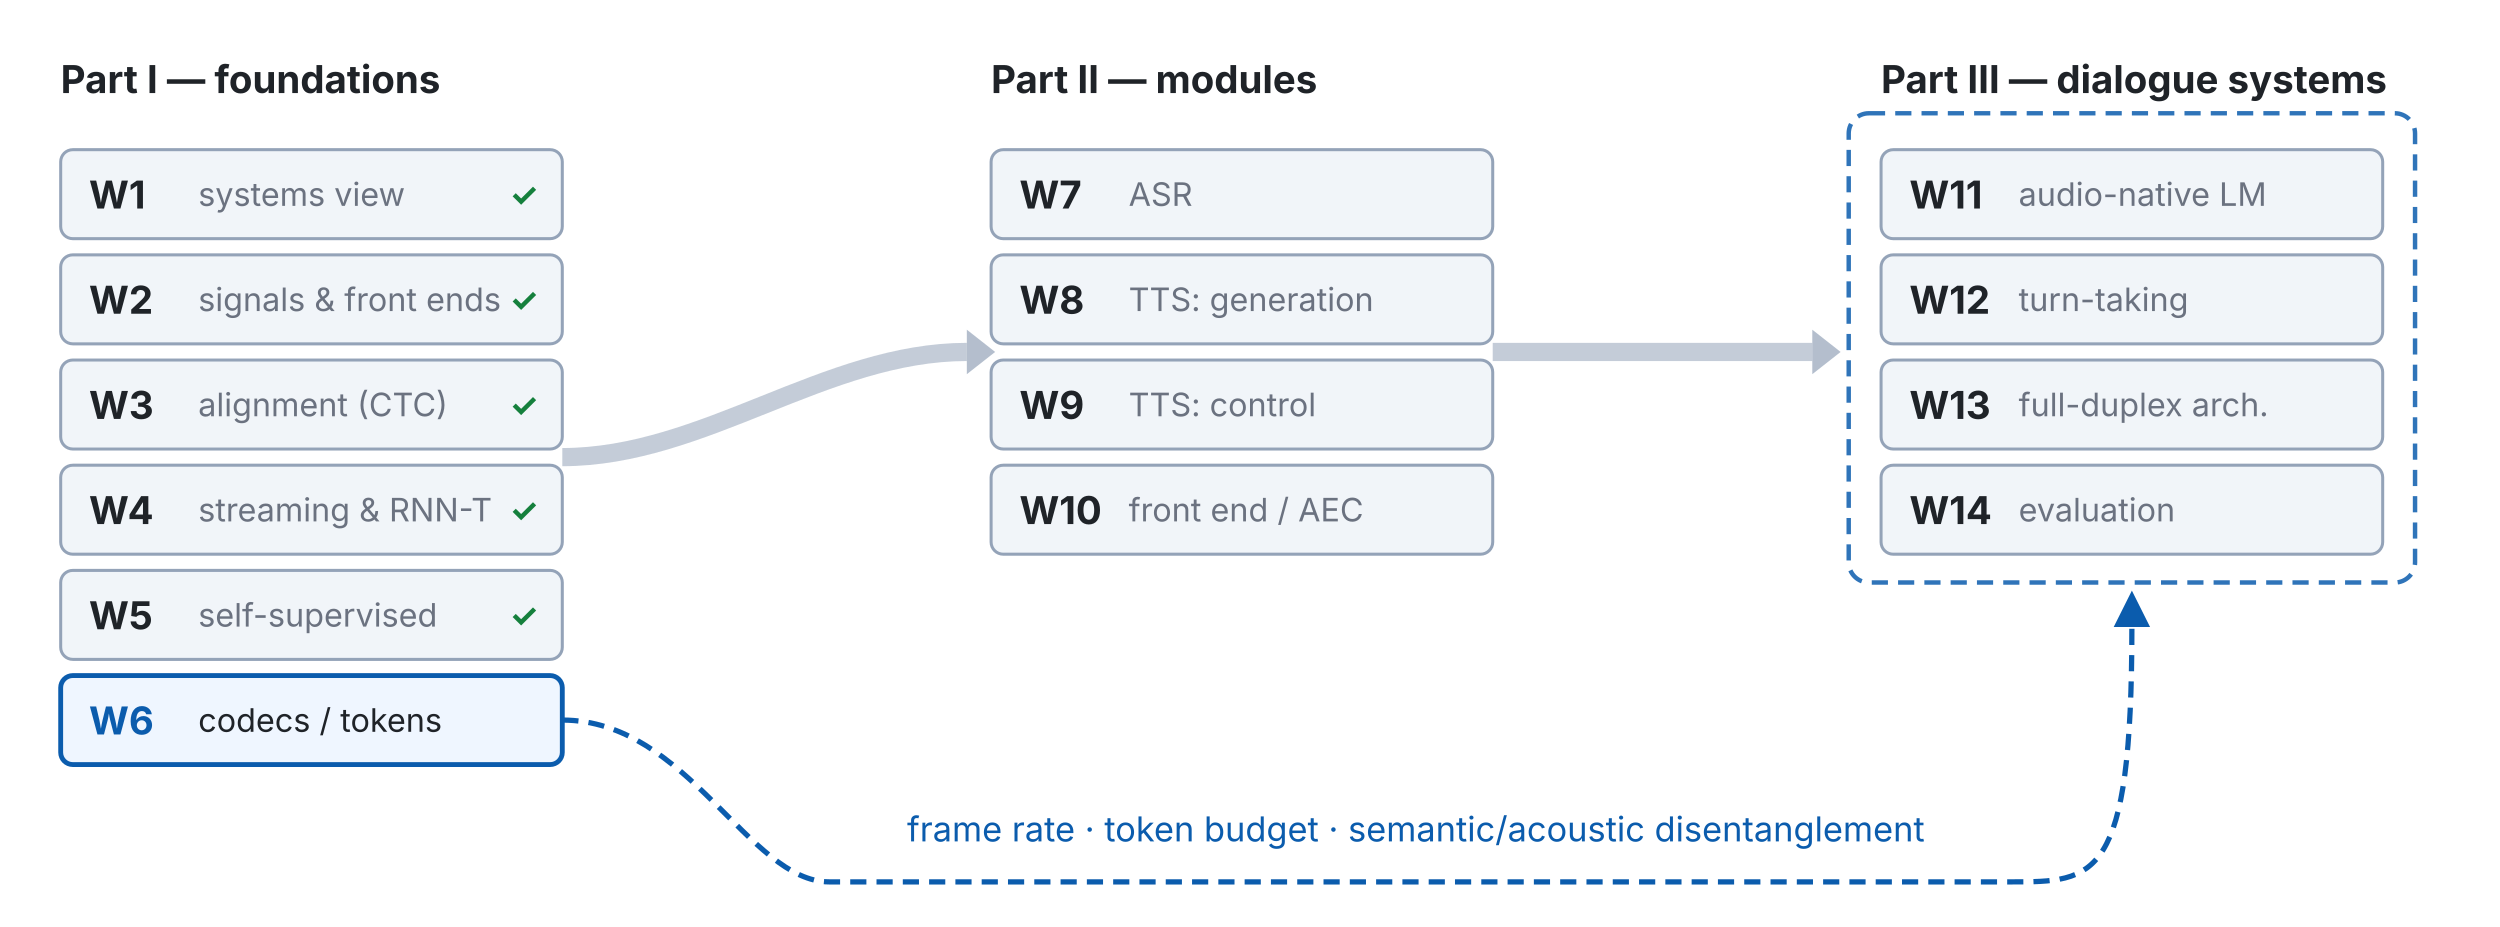
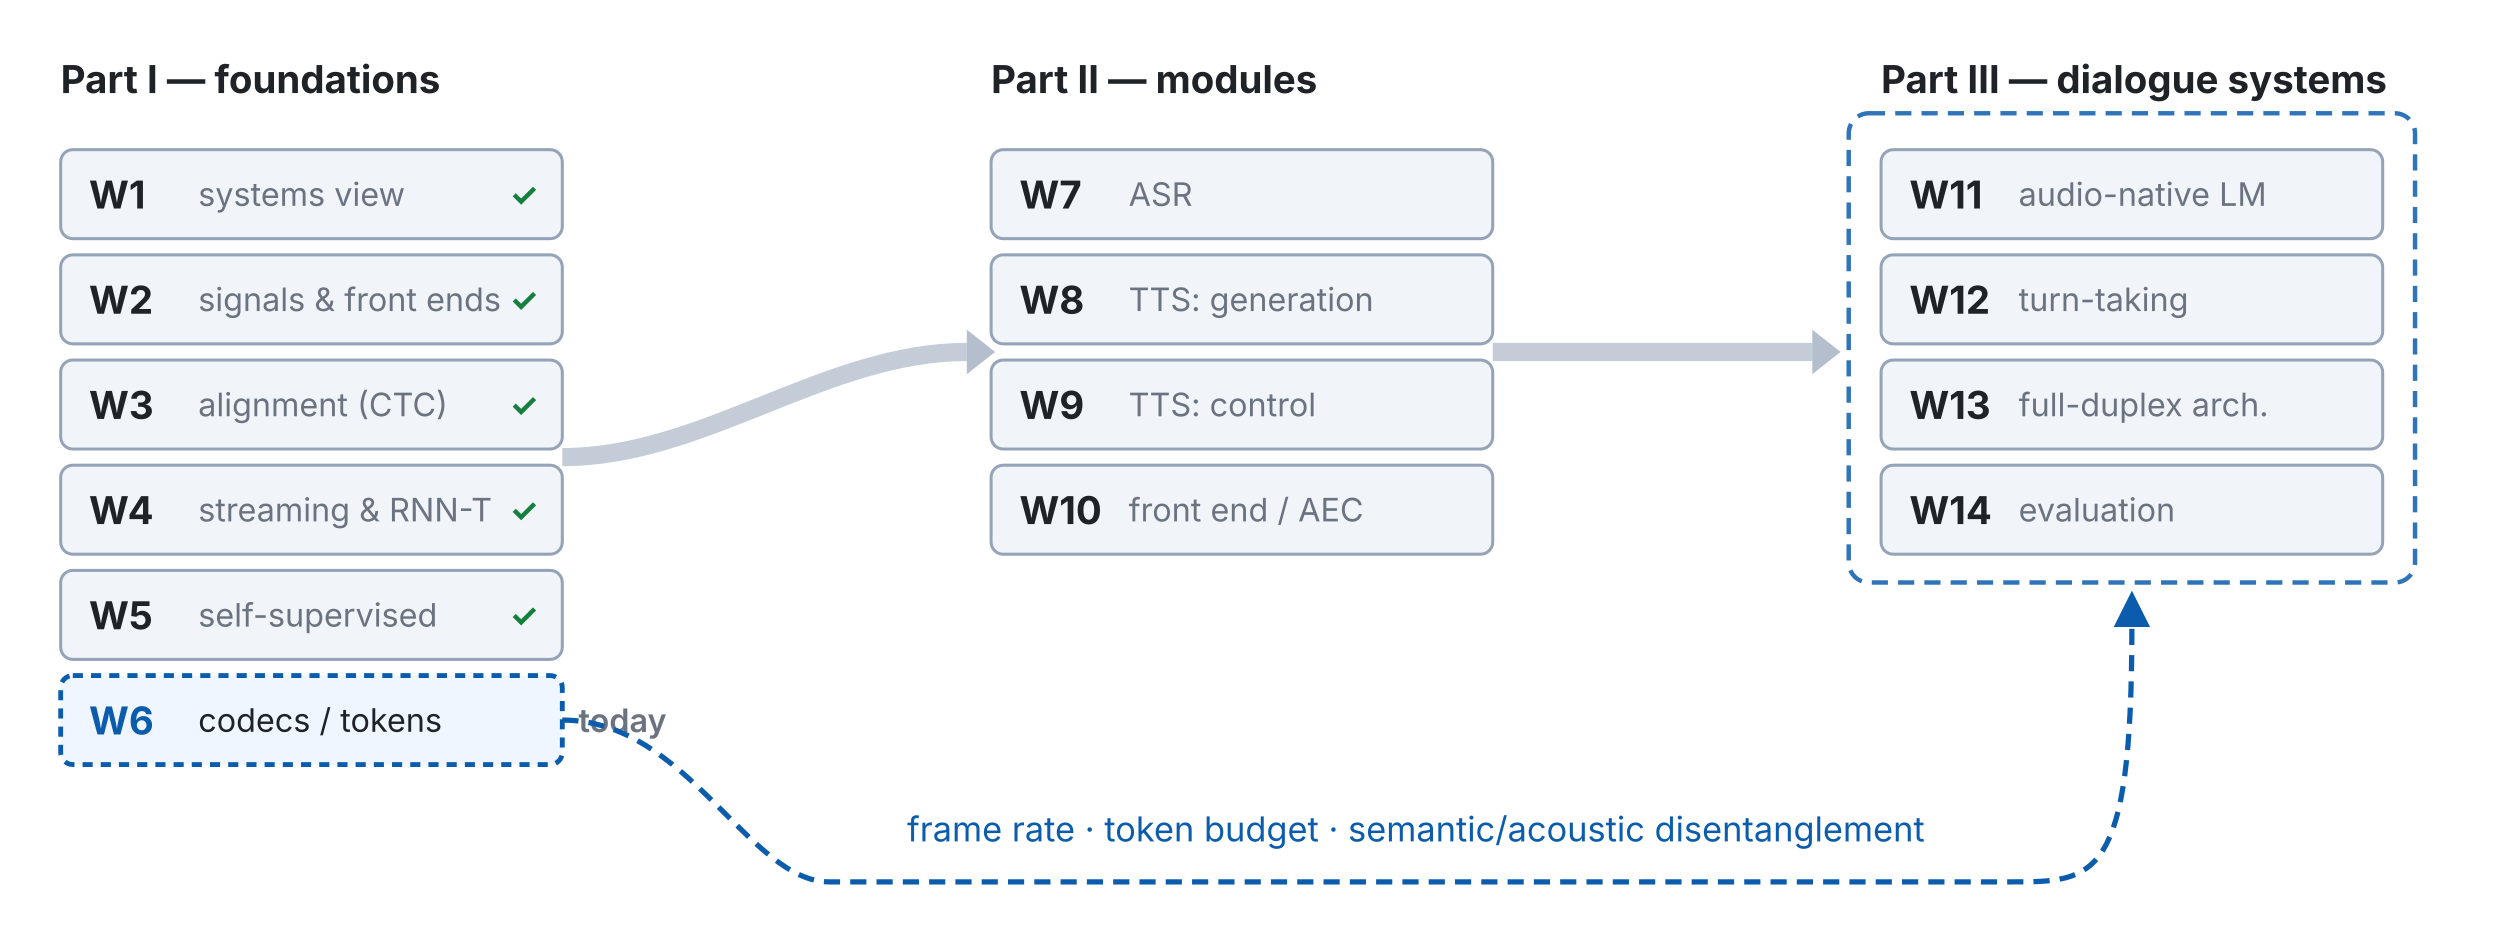
<svg xmlns="http://www.w3.org/2000/svg" viewBox="0 0 1236 458" width="100%" role="img" font-family="system-ui,-apple-system,Segoe UI,sans-serif">
  <text x="30" y="46" font-size="19" font-weight="700" fill="#1f2328">Part I — foundations</text>
  <rect x="30" y="74" width="248" height="44" rx="6" fill="#f1f5f9" stroke="#94a3b8" stroke-width="1.5" />
  <text x="44" y="96.0" font-size="19" font-weight="700" fill="#1f2328" dominant-baseline="middle">W1</text>
  <text x="98" y="96.0" font-size="16" fill="#6b7280" dominant-baseline="middle">systems view</text>
  <text x="266" y="96.0" font-size="16" font-weight="700" fill="#15803d" text-anchor="end" dominant-baseline="middle">✓</text>
  <rect x="30" y="126" width="248" height="44" rx="6" fill="#f1f5f9" stroke="#94a3b8" stroke-width="1.5" />
  <text x="44" y="148.0" font-size="19" font-weight="700" fill="#1f2328" dominant-baseline="middle">W2</text>
  <text x="98" y="148.0" font-size="16" fill="#6b7280" dominant-baseline="middle">signals &amp; front ends</text>
  <text x="266" y="148.0" font-size="16" font-weight="700" fill="#15803d" text-anchor="end" dominant-baseline="middle">✓</text>
  <rect x="30" y="178" width="248" height="44" rx="6" fill="#f1f5f9" stroke="#94a3b8" stroke-width="1.5" />
  <text x="44" y="200.0" font-size="19" font-weight="700" fill="#1f2328" dominant-baseline="middle">W3</text>
  <text x="98" y="200.0" font-size="16" fill="#6b7280" dominant-baseline="middle">alignment (CTC)</text>
  <text x="266" y="200.0" font-size="16" font-weight="700" fill="#15803d" text-anchor="end" dominant-baseline="middle">✓</text>
  <rect x="30" y="230" width="248" height="44" rx="6" fill="#f1f5f9" stroke="#94a3b8" stroke-width="1.5" />
  <text x="44" y="252.0" font-size="19" font-weight="700" fill="#1f2328" dominant-baseline="middle">W4</text>
  <text x="98" y="252.0" font-size="16" fill="#6b7280" dominant-baseline="middle">streaming &amp; RNN-T</text>
  <text x="266" y="252.0" font-size="16" font-weight="700" fill="#15803d" text-anchor="end" dominant-baseline="middle">✓</text>
  <rect x="30" y="282" width="248" height="44" rx="6" fill="#f1f5f9" stroke="#94a3b8" stroke-width="1.5" />
  <text x="44" y="304.0" font-size="19" font-weight="700" fill="#1f2328" dominant-baseline="middle">W5</text>
  <text x="98" y="304.0" font-size="16" fill="#6b7280" dominant-baseline="middle">self-supervised</text>
  <text x="266" y="304.0" font-size="16" font-weight="700" fill="#15803d" text-anchor="end" dominant-baseline="middle">✓</text>
-   <rect x="30" y="334" width="248" height="44" rx="6" fill="#eff6ff" stroke="#0b5cad" stroke-width="2.4" />
+   <rect x="30" y="334" width="248" height="44" rx="6" fill="#eff6ff" stroke="#0b5cad" stroke-width="2.4" stroke-dasharray="5 4" />
  <text x="44" y="356.0" font-size="19" font-weight="700" fill="#0b5cad" dominant-baseline="middle">W6</text>
  <text x="98" y="356.0" font-size="16" fill="#1f2328" dominant-baseline="middle">codecs / tokens</text>
+   <text x="286" y="356.0" font-size="16" font-weight="600" fill="#6b7280" text-anchor="start" dominant-baseline="middle">today</text>
  <text x="490" y="46" font-size="19" font-weight="700" fill="#1f2328">Part II — modules</text>
  <rect x="490" y="74" width="248" height="44" rx="6" fill="#f1f5f9" stroke="#94a3b8" stroke-width="1.5" />
  <text x="504" y="96.0" font-size="19" font-weight="700" fill="#1f2328" dominant-baseline="middle">W7</text>
  <text x="558" y="96.0" font-size="16" fill="#6b7280" dominant-baseline="middle">ASR</text>
  <rect x="490" y="126" width="248" height="44" rx="6" fill="#f1f5f9" stroke="#94a3b8" stroke-width="1.5" />
  <text x="504" y="148.0" font-size="19" font-weight="700" fill="#1f2328" dominant-baseline="middle">W8</text>
  <text x="558" y="148.0" font-size="16" fill="#6b7280" dominant-baseline="middle">TTS: generation</text>
  <rect x="490" y="178" width="248" height="44" rx="6" fill="#f1f5f9" stroke="#94a3b8" stroke-width="1.5" />
  <text x="504" y="200.0" font-size="19" font-weight="700" fill="#1f2328" dominant-baseline="middle">W9</text>
  <text x="558" y="200.0" font-size="16" fill="#6b7280" dominant-baseline="middle">TTS: control</text>
  <rect x="490" y="230" width="248" height="44" rx="6" fill="#f1f5f9" stroke="#94a3b8" stroke-width="1.5" />
  <text x="504" y="252.0" font-size="19" font-weight="700" fill="#1f2328" dominant-baseline="middle">W10</text>
  <text x="558" y="252.0" font-size="16" fill="#6b7280" dominant-baseline="middle">front end / AEC</text>
  <text x="930" y="46" font-size="19" font-weight="700" fill="#1f2328">Part III — dialogue systems</text>
  <rect x="930" y="74" width="248" height="44" rx="6" fill="#f1f5f9" stroke="#94a3b8" stroke-width="1.5" />
  <text x="944" y="96.0" font-size="19" font-weight="700" fill="#1f2328" dominant-baseline="middle">W11</text>
  <text x="998" y="96.0" font-size="16" fill="#6b7280" dominant-baseline="middle">audio-native LM</text>
  <rect x="930" y="126" width="248" height="44" rx="6" fill="#f1f5f9" stroke="#94a3b8" stroke-width="1.5" />
  <text x="944" y="148.0" font-size="19" font-weight="700" fill="#1f2328" dominant-baseline="middle">W12</text>
  <text x="998" y="148.0" font-size="16" fill="#6b7280" dominant-baseline="middle">turn-taking</text>
  <rect x="930" y="178" width="248" height="44" rx="6" fill="#f1f5f9" stroke="#94a3b8" stroke-width="1.5" />
  <text x="944" y="200.0" font-size="19" font-weight="700" fill="#1f2328" dominant-baseline="middle">W13</text>
  <text x="998" y="200.0" font-size="16" fill="#6b7280" dominant-baseline="middle">full-duplex arch.</text>
  <rect x="930" y="230" width="248" height="44" rx="6" fill="#f1f5f9" stroke="#94a3b8" stroke-width="1.5" />
  <text x="944" y="252.0" font-size="19" font-weight="700" fill="#1f2328" dominant-baseline="middle">W14</text>
  <text x="998" y="252.0" font-size="16" fill="#6b7280" dominant-baseline="middle">evaluation</text>
  <path d="M 278 226.0 C 348 226.0, 408 174.0, 478 174.0" fill="none" stroke="#94a3b8" stroke-width="9" opacity=".55" />
  <polygon points="478,163.0 492,174.0 478,185.0" fill="#94a3b8" opacity=".7" />
  <path d="M 738 174.0 C 808 174.0, 826 174.0, 896 174.0" fill="none" stroke="#94a3b8" stroke-width="9" opacity=".55" />
  <polygon points="896,163.0 910,174.0 896,185.0" fill="#94a3b8" opacity=".7" />
  <rect x="914" y="56" width="280" height="232" rx="10" fill="none" stroke="#0b5cad" stroke-width="2.2" stroke-dasharray="8 5" opacity=".85" />
  <path d="M 278 356.0 C 340 356.0, 370 436, 410 436 H 994.0 C 1036.0 436, 1054.0 436, 1054.0 310" fill="none" stroke="#0b5cad" stroke-width="2.6" stroke-dasharray="8 5" />
  <polygon points="1045.0,310 1054.0,292 1063.0,310" fill="#0b5cad" />
  <text x="700.0" y="416.0" font-size="17" fill="#0b5cad" text-anchor="middle">frame rate · token budget · semantic/acoustic disentanglement</text>
</svg>
